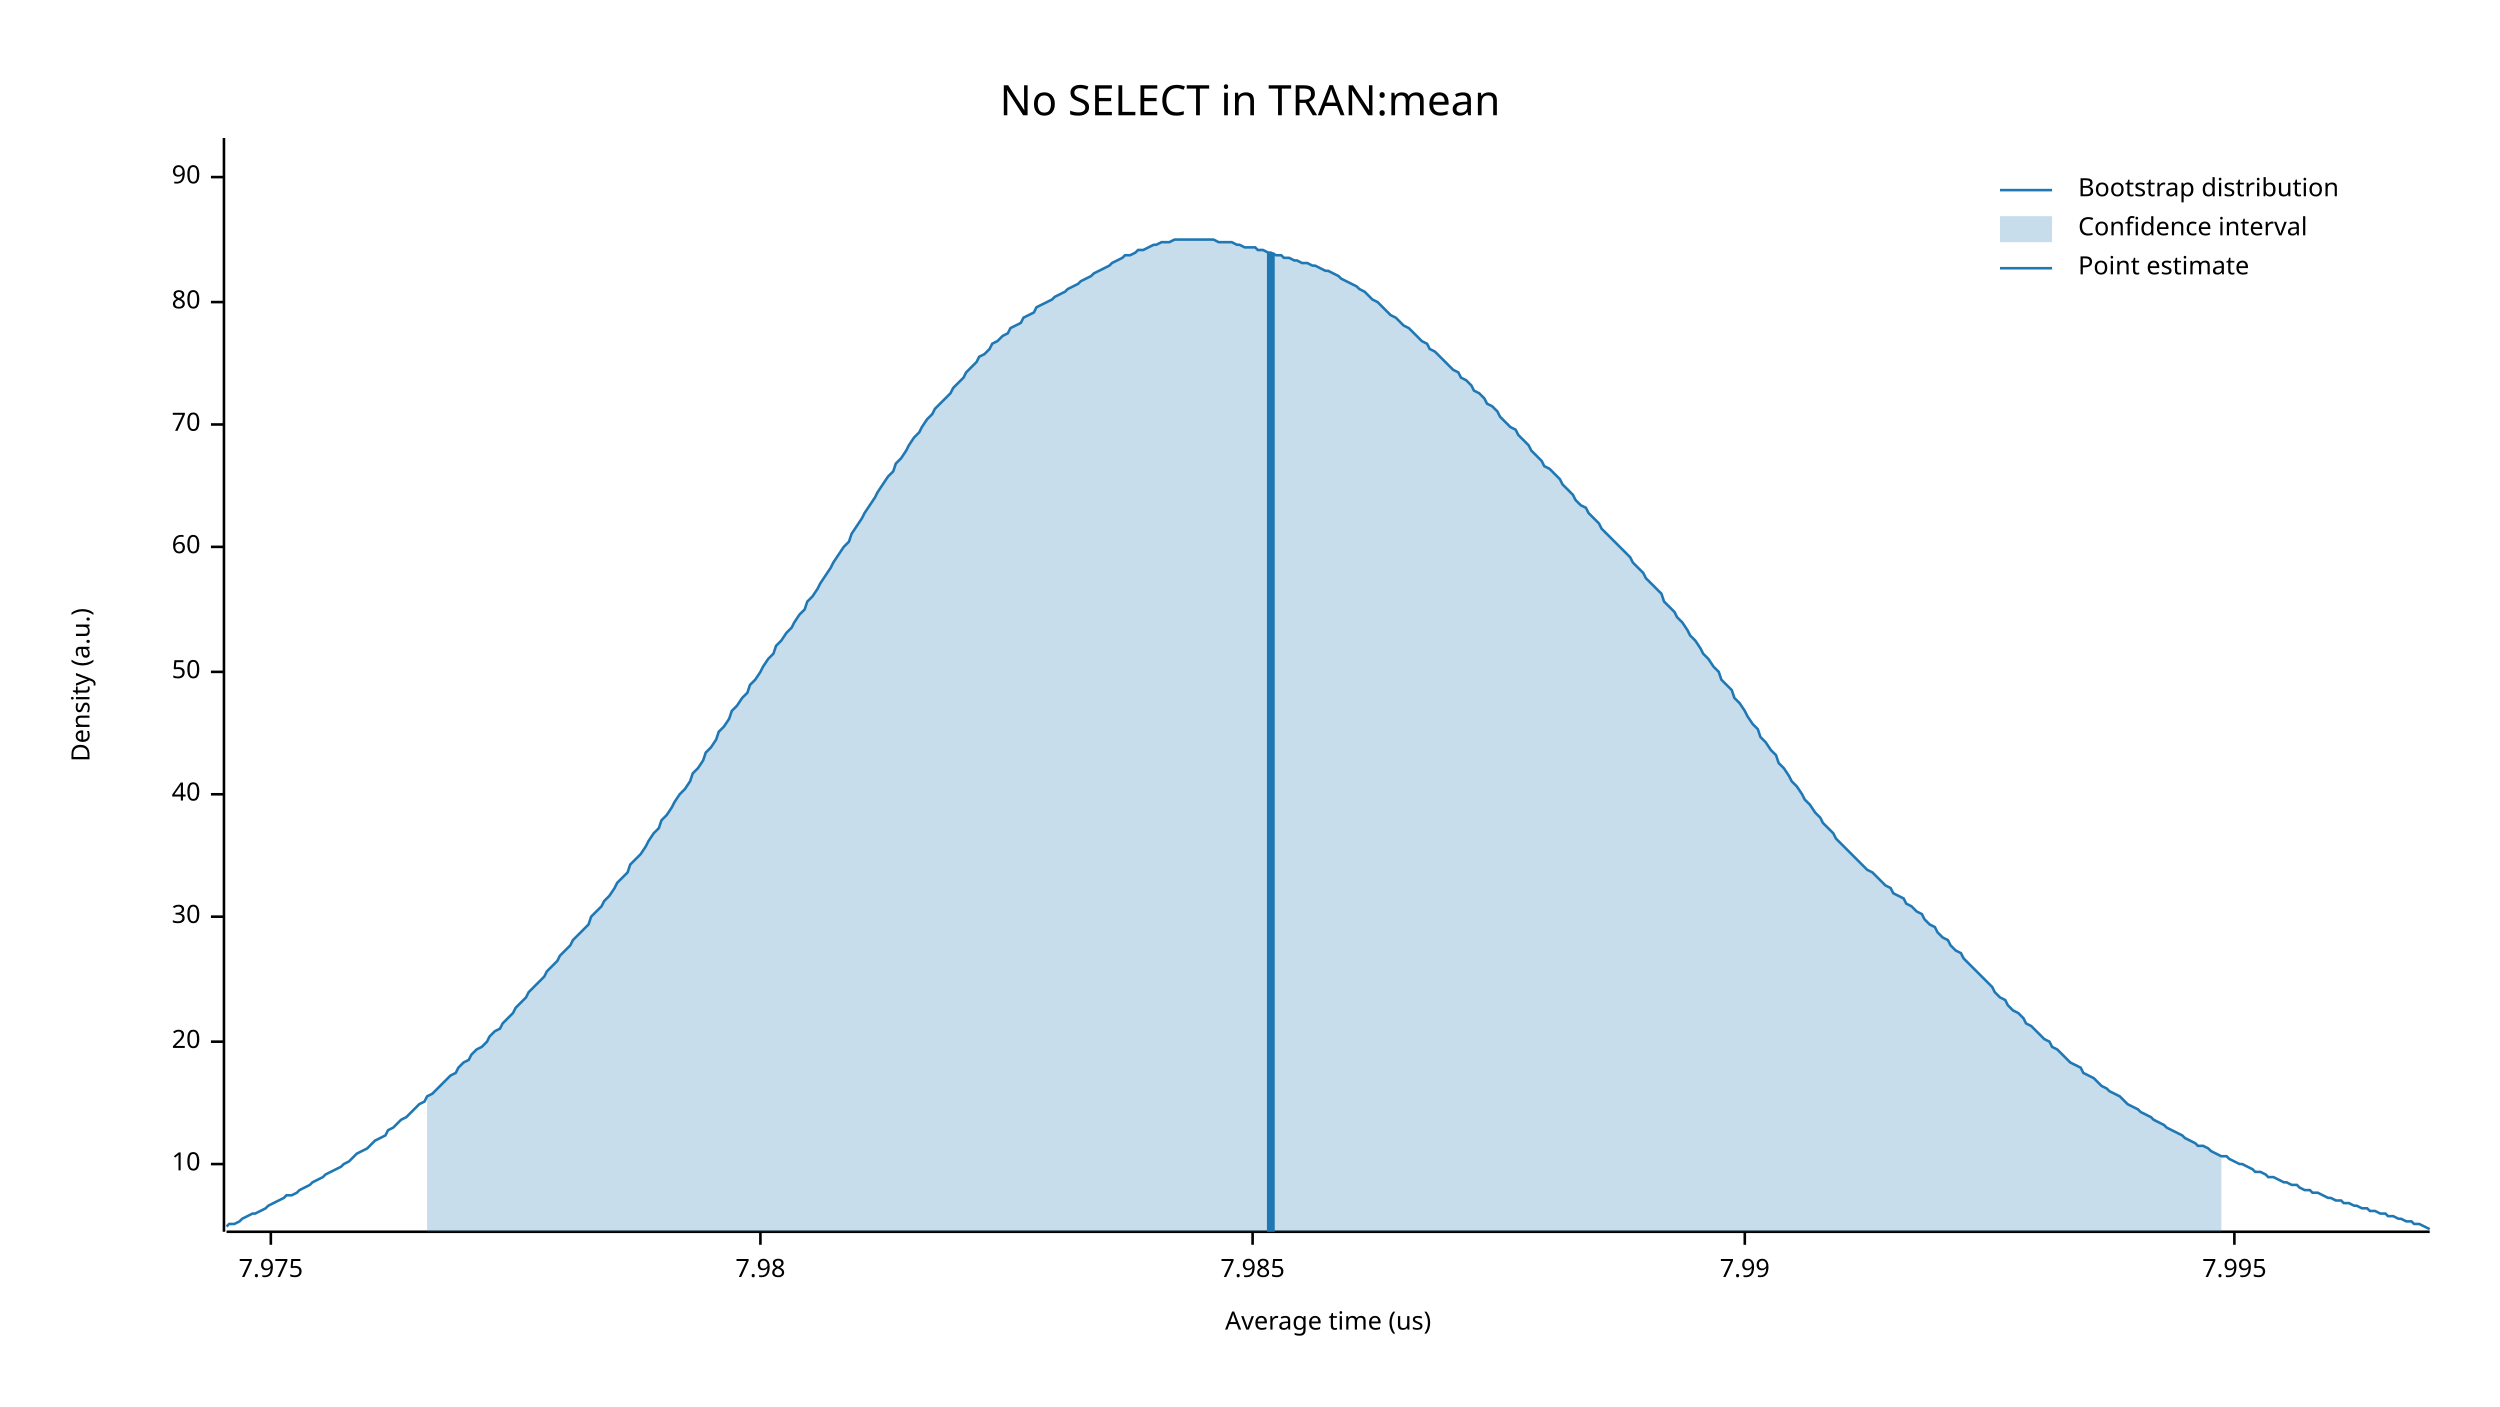
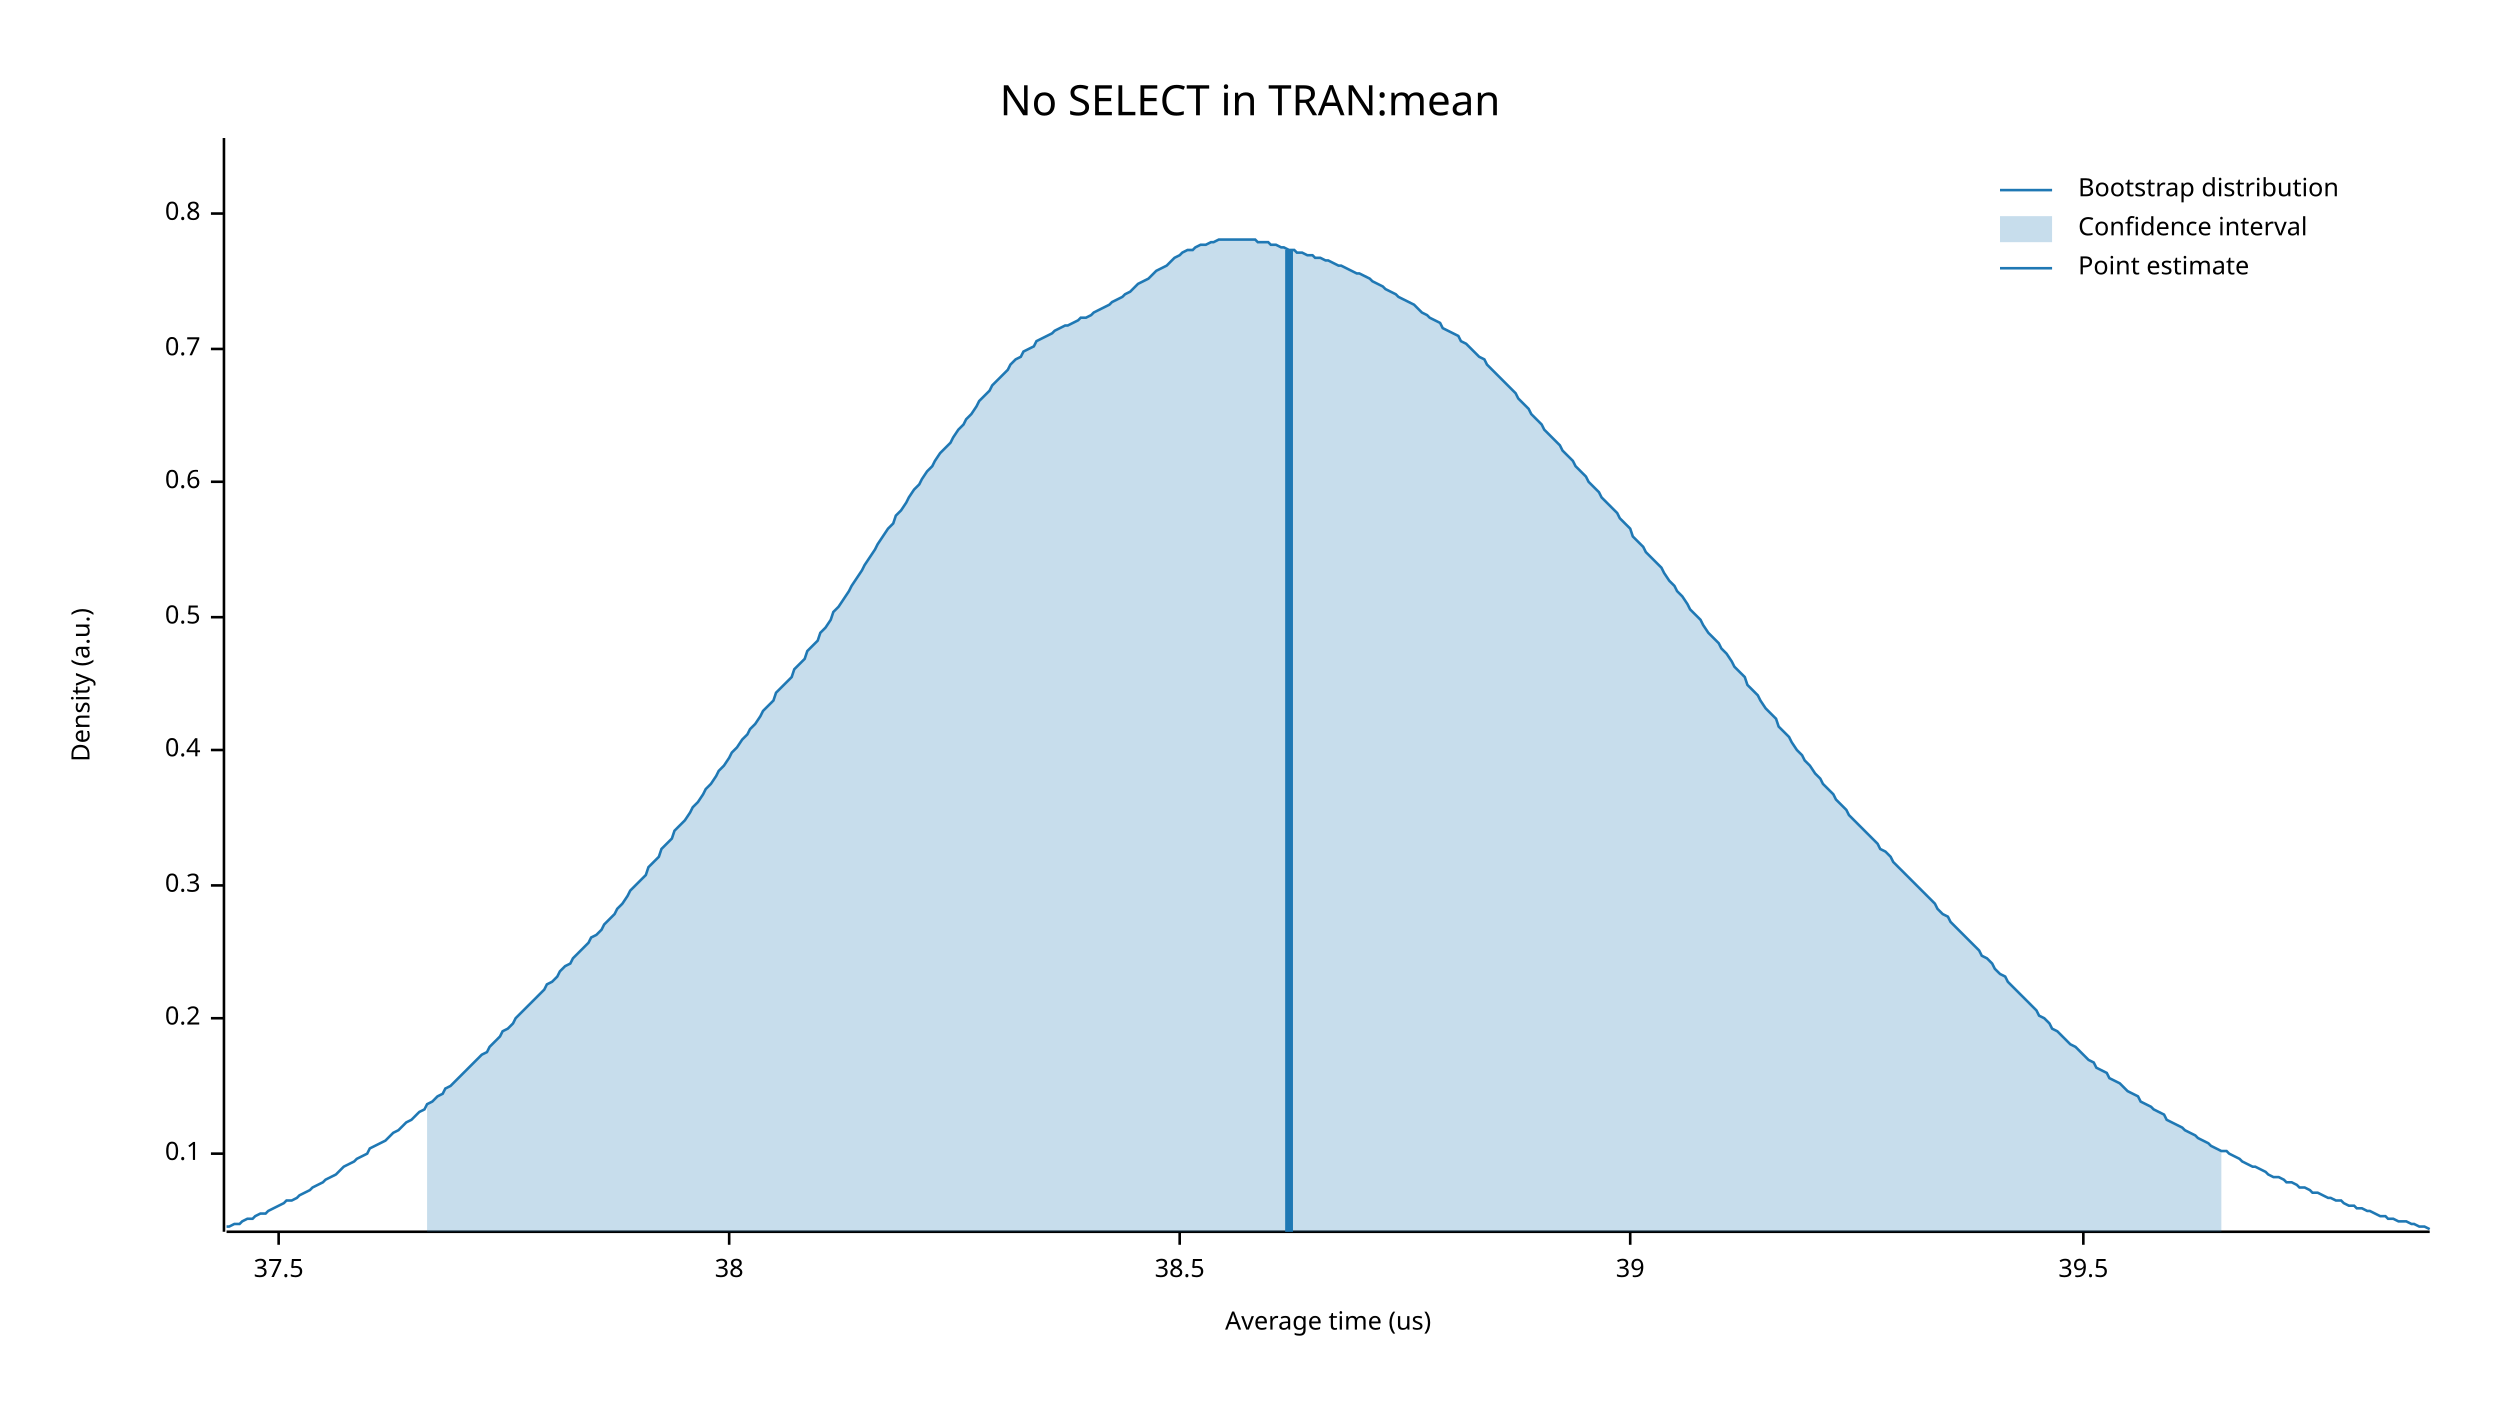
<svg xmlns="http://www.w3.org/2000/svg" width="960" height="540" viewBox="0 0 960 540">
  <text x="480" y="32" dy="0.76em" text-anchor="middle" font-family="sans-serif" font-size="16.129" opacity="1" fill="#000000">
No SELECT in TRAN:mean
</text>
  <text x="27" y="263" dy="0.76em" text-anchor="middle" font-family="sans-serif" font-size="9.677" opacity="1" fill="#000000" transform="rotate(270, 27, 263)">
Density (a.u.)
</text>
  <text x="510" y="513" dy="-0.5ex" text-anchor="middle" font-family="sans-serif" font-size="9.677" opacity="1" fill="#000000">
Average time (us)
</text>
  <polyline fill="none" opacity="1" stroke="#000000" stroke-width="1" points="86,53 86,473 " />
-   <text x="77" y="447" dy="0.5ex" text-anchor="end" font-family="sans-serif" font-size="9.677" opacity="1" fill="#000000">
- 10
+   <text x="77" y="443" dy="0.5ex" text-anchor="end" font-family="sans-serif" font-size="9.677" opacity="1" fill="#000000">
+ 0.1
</text>
-   <polyline fill="none" opacity="1" stroke="#000000" stroke-width="1" points="81,447 86,447 " />
-   <text x="77" y="400" dy="0.5ex" text-anchor="end" font-family="sans-serif" font-size="9.677" opacity="1" fill="#000000">
- 20
+   <polyline fill="none" opacity="1" stroke="#000000" stroke-width="1" points="81,443 86,443 " />
+   <text x="77" y="391" dy="0.5ex" text-anchor="end" font-family="sans-serif" font-size="9.677" opacity="1" fill="#000000">
+ 0.2
</text>
-   <polyline fill="none" opacity="1" stroke="#000000" stroke-width="1" points="81,400 86,400 " />
-   <text x="77" y="352" dy="0.5ex" text-anchor="end" font-family="sans-serif" font-size="9.677" opacity="1" fill="#000000">
- 30
+   <polyline fill="none" opacity="1" stroke="#000000" stroke-width="1" points="81,391 86,391 " />
+   <text x="77" y="340" dy="0.5ex" text-anchor="end" font-family="sans-serif" font-size="9.677" opacity="1" fill="#000000">
+ 0.3
</text>
-   <polyline fill="none" opacity="1" stroke="#000000" stroke-width="1" points="81,352 86,352 " />
-   <text x="77" y="305" dy="0.5ex" text-anchor="end" font-family="sans-serif" font-size="9.677" opacity="1" fill="#000000">
- 40
+   <polyline fill="none" opacity="1" stroke="#000000" stroke-width="1" points="81,340 86,340 " />
+   <text x="77" y="288" dy="0.5ex" text-anchor="end" font-family="sans-serif" font-size="9.677" opacity="1" fill="#000000">
+ 0.4
</text>
-   <polyline fill="none" opacity="1" stroke="#000000" stroke-width="1" points="81,305 86,305 " />
-   <text x="77" y="258" dy="0.5ex" text-anchor="end" font-family="sans-serif" font-size="9.677" opacity="1" fill="#000000">
- 50
+   <polyline fill="none" opacity="1" stroke="#000000" stroke-width="1" points="81,288 86,288 " />
+   <text x="77" y="237" dy="0.5ex" text-anchor="end" font-family="sans-serif" font-size="9.677" opacity="1" fill="#000000">
+ 0.5
</text>
-   <polyline fill="none" opacity="1" stroke="#000000" stroke-width="1" points="81,258 86,258 " />
-   <text x="77" y="210" dy="0.5ex" text-anchor="end" font-family="sans-serif" font-size="9.677" opacity="1" fill="#000000">
- 60
+   <polyline fill="none" opacity="1" stroke="#000000" stroke-width="1" points="81,237 86,237 " />
+   <text x="77" y="185" dy="0.5ex" text-anchor="end" font-family="sans-serif" font-size="9.677" opacity="1" fill="#000000">
+ 0.6
</text>
-   <polyline fill="none" opacity="1" stroke="#000000" stroke-width="1" points="81,210 86,210 " />
-   <text x="77" y="163" dy="0.5ex" text-anchor="end" font-family="sans-serif" font-size="9.677" opacity="1" fill="#000000">
- 70
+   <polyline fill="none" opacity="1" stroke="#000000" stroke-width="1" points="81,185 86,185 " />
+   <text x="77" y="134" dy="0.5ex" text-anchor="end" font-family="sans-serif" font-size="9.677" opacity="1" fill="#000000">
+ 0.7
</text>
-   <polyline fill="none" opacity="1" stroke="#000000" stroke-width="1" points="81,163 86,163 " />
-   <text x="77" y="116" dy="0.5ex" text-anchor="end" font-family="sans-serif" font-size="9.677" opacity="1" fill="#000000">
- 80
+   <polyline fill="none" opacity="1" stroke="#000000" stroke-width="1" points="81,134 86,134 " />
+   <text x="77" y="82" dy="0.5ex" text-anchor="end" font-family="sans-serif" font-size="9.677" opacity="1" fill="#000000">
+ 0.8
</text>
-   <polyline fill="none" opacity="1" stroke="#000000" stroke-width="1" points="81,116 86,116 " />
-   <text x="77" y="68" dy="0.5ex" text-anchor="end" font-family="sans-serif" font-size="9.677" opacity="1" fill="#000000">
- 90
+   <polyline fill="none" opacity="1" stroke="#000000" stroke-width="1" points="81,82 86,82 " />
+   <polyline fill="none" opacity="1" stroke="#000000" stroke-width="1" points="87,473 933,473 " />
+   <text x="107" y="483" dy="0.76em" text-anchor="middle" font-family="sans-serif" font-size="9.677" opacity="1" fill="#000000">
+ 37.5
</text>
-   <polyline fill="none" opacity="1" stroke="#000000" stroke-width="1" points="81,68 86,68 " />
-   <polyline fill="none" opacity="1" stroke="#000000" stroke-width="1" points="87,473 933,473 " />
-   <text x="104" y="483" dy="0.76em" text-anchor="middle" font-family="sans-serif" font-size="9.677" opacity="1" fill="#000000">
- 7.975
+   <polyline fill="none" opacity="1" stroke="#000000" stroke-width="1" points="107,473 107,478 " />
+   <text x="280" y="483" dy="0.76em" text-anchor="middle" font-family="sans-serif" font-size="9.677" opacity="1" fill="#000000">
+ 38
</text>
-   <polyline fill="none" opacity="1" stroke="#000000" stroke-width="1" points="104,473 104,478 " />
-   <text x="292" y="483" dy="0.76em" text-anchor="middle" font-family="sans-serif" font-size="9.677" opacity="1" fill="#000000">
- 7.98
+   <polyline fill="none" opacity="1" stroke="#000000" stroke-width="1" points="280,473 280,478 " />
+   <text x="453" y="483" dy="0.76em" text-anchor="middle" font-family="sans-serif" font-size="9.677" opacity="1" fill="#000000">
+ 38.5
</text>
-   <polyline fill="none" opacity="1" stroke="#000000" stroke-width="1" points="292,473 292,478 " />
-   <text x="481" y="483" dy="0.76em" text-anchor="middle" font-family="sans-serif" font-size="9.677" opacity="1" fill="#000000">
- 7.985
+   <polyline fill="none" opacity="1" stroke="#000000" stroke-width="1" points="453,473 453,478 " />
+   <text x="626" y="483" dy="0.76em" text-anchor="middle" font-family="sans-serif" font-size="9.677" opacity="1" fill="#000000">
+ 39
</text>
-   <polyline fill="none" opacity="1" stroke="#000000" stroke-width="1" points="481,473 481,478 " />
-   <text x="670" y="483" dy="0.76em" text-anchor="middle" font-family="sans-serif" font-size="9.677" opacity="1" fill="#000000">
- 7.99
+   <polyline fill="none" opacity="1" stroke="#000000" stroke-width="1" points="626,473 626,478 " />
+   <text x="800" y="483" dy="0.76em" text-anchor="middle" font-family="sans-serif" font-size="9.677" opacity="1" fill="#000000">
+ 39.5
</text>
-   <polyline fill="none" opacity="1" stroke="#000000" stroke-width="1" points="670,473 670,478 " />
-   <text x="858" y="483" dy="0.76em" text-anchor="middle" font-family="sans-serif" font-size="9.677" opacity="1" fill="#000000">
- 7.995
- </text>
-   <polyline fill="none" opacity="1" stroke="#000000" stroke-width="1" points="858,473 858,478 " />
-   <polyline fill="none" opacity="1" stroke="#1F78B4" stroke-width="1" points="87,471 88,470 90,470 92,469 93,468 95,467 97,466 98,466 100,465 102,464 103,463 105,462 107,461 109,460 110,459 112,459 114,458 115,457 117,456 119,455 120,454 122,453 124,452 125,451 127,450 129,449 131,448 132,447 134,446 136,444 137,443 139,442 141,441 142,440 144,438 146,437 148,436 149,434 151,433 153,431 154,430 156,429 158,427 159,426 161,424 163,423 164,421 166,420 168,418 170,416 171,415 173,413 175,412 176,410 178,408 180,407 181,405 183,403 185,402 187,400 188,398 190,396 192,395 193,393 195,391 197,389 198,387 200,385 202,383 203,381 205,379 207,377 209,375 210,373 212,371 214,369 215,367 217,365 219,363 220,361 222,359 224,357 226,355 227,352 229,350 231,348 232,346 234,344 236,341 237,339 239,337 241,335 242,332 244,330 246,328 248,325 249,323 251,320 253,318 254,315 256,313 258,310 259,308 261,305 263,303 265,300 266,297 268,295 270,292 271,289 273,287 275,284 276,281 278,279 280,276 281,273 283,271 285,268 287,266 288,263 290,261 292,258 293,256 295,253 297,251 298,248 300,246 302,243 304,241 305,239 307,236 309,234 310,231 312,229 314,226 315,224 317,221 319,218 320,216 322,213 324,210 326,208 327,205 329,202 331,199 332,197 334,194 336,191 337,189 339,186 341,183 343,181 344,178 346,176 348,173 349,171 351,168 353,166 354,164 356,161 358,159 359,157 361,155 363,153 365,151 366,149 368,147 370,145 371,143 373,141 375,139 376,137 378,136 380,134 381,132 383,131 385,129 387,128 388,126 390,125 392,124 393,122 395,121 397,120 398,118 400,117 402,116 404,115 405,114 407,113 409,112 410,111 412,110 414,109 415,108 417,107 419,106 420,105 422,104 424,103 426,102 427,101 429,100 431,99 432,98 434,98 436,97 437,96 439,96 441,95 443,94 444,94 446,93 448,93 449,93 451,92 453,92 454,92 456,92 458,92 459,92 461,92 463,92 465,92 466,92 468,93 470,93 471,93 473,93 475,94 476,94 478,95 480,95 482,95 483,96 485,96 487,97 488,97 490,98 492,98 493,99 495,99 497,100 498,100 500,101 502,101 504,102 505,102 507,103 509,104 510,104 512,105 514,106 515,107 517,108 519,109 521,110 522,111 524,112 526,114 527,115 529,116 531,118 532,119 534,121 536,122 537,123 539,125 541,126 543,128 544,129 546,131 548,132 549,134 551,135 553,137 554,138 556,140 558,142 560,143 561,145 563,146 565,148 566,150 568,151 570,153 571,155 573,156 575,158 576,160 578,162 580,164 582,165 583,167 585,169 587,171 588,173 590,175 592,177 593,179 595,180 597,182 599,184 600,186 602,188 604,190 605,192 607,194 609,195 610,197 612,199 614,201 615,203 617,205 619,207 621,209 622,210 624,212 626,214 627,216 629,218 631,220 632,222 634,224 636,226 638,228 639,231 641,233 643,235 644,237 646,239 648,242 649,244 651,246 653,249 654,251 656,253 658,256 660,258 661,261 663,263 665,265 666,268 668,270 670,273 671,275 673,278 675,280 676,283 678,285 680,288 682,290 683,293 685,295 687,298 688,300 690,302 692,305 693,307 695,309 697,312 699,314 700,316 702,318 704,320 705,322 707,324 709,326 710,327 712,329 714,331 715,332 717,334 719,335 721,337 722,338 724,340 726,341 727,343 729,344 731,345 732,347 734,348 736,350 738,351 739,353 741,355 743,356 744,358 746,360 748,361 749,363 751,365 753,366 754,368 756,370 758,372 760,374 761,375 763,377 765,379 766,381 768,383 770,384 771,386 773,388 775,389 777,391 778,393 780,394 782,396 783,397 785,399 787,400 788,402 790,403 792,405 793,406 795,408 797,409 799,410 800,412 802,413 804,414 805,415 807,417 809,418 810,419 812,420 814,421 816,423 817,424 819,425 821,426 822,427 824,428 826,429 827,430 829,431 831,432 832,433 834,434 836,435 838,436 839,437 841,438 843,439 844,440 846,440 848,441 849,442 851,443 853,444 855,444 856,445 858,446 860,447 861,447 863,448 865,449 866,450 868,450 870,451 871,452 873,452 875,453 877,454 878,454 880,455 882,455 883,456 885,457 887,457 888,458 890,458 892,459 894,460 895,460 897,461 899,461 900,462 902,462 904,463 905,463 907,464 909,464 910,465 912,465 914,466 916,466 917,467 919,467 921,468 922,468 924,469 926,469 927,470 929,470 931,471 933,472 " />
-   <polygon opacity="0.25" fill="#1F78B4" points="164,421 166,420 168,418 170,416 171,415 173,413 175,412 176,410 178,408 180,407 181,405 183,403 185,402 187,400 188,398 190,396 192,395 193,393 195,391 197,389 198,387 200,385 202,383 203,381 205,379 207,377 209,375 210,373 212,371 214,369 215,367 217,365 219,363 220,361 222,359 224,357 226,355 227,352 229,350 231,348 232,346 234,344 236,341 237,339 239,337 241,335 242,332 244,330 246,328 248,325 249,323 251,320 253,318 254,315 256,313 258,310 259,308 261,305 263,303 265,300 266,297 268,295 270,292 271,289 273,287 275,284 276,281 278,279 280,276 281,273 283,271 285,268 287,266 288,263 290,261 292,258 293,256 295,253 297,251 298,248 300,246 302,243 304,241 305,239 307,236 309,234 310,231 312,229 314,226 315,224 317,221 319,218 320,216 322,213 324,210 326,208 327,205 329,202 331,199 332,197 334,194 336,191 337,189 339,186 341,183 343,181 344,178 346,176 348,173 349,171 351,168 353,166 354,164 356,161 358,159 359,157 361,155 363,153 365,151 366,149 368,147 370,145 371,143 373,141 375,139 376,137 378,136 380,134 381,132 383,131 385,129 387,128 388,126 390,125 392,124 393,122 395,121 397,120 398,118 400,117 402,116 404,115 405,114 407,113 409,112 410,111 412,110 414,109 415,108 417,107 419,106 420,105 422,104 424,103 426,102 427,101 429,100 431,99 432,98 434,98 436,97 437,96 439,96 441,95 443,94 444,94 446,93 448,93 449,93 451,92 453,92 454,92 456,92 458,92 459,92 461,92 463,92 465,92 466,92 468,93 470,93 471,93 473,93 475,94 476,94 478,95 480,95 482,95 483,96 485,96 487,97 488,97 490,98 492,98 493,99 495,99 497,100 498,100 500,101 502,101 504,102 505,102 507,103 509,104 510,104 512,105 514,106 515,107 517,108 519,109 521,110 522,111 524,112 526,114 527,115 529,116 531,118 532,119 534,121 536,122 537,123 539,125 541,126 543,128 544,129 546,131 548,132 549,134 551,135 553,137 554,138 556,140 558,142 560,143 561,145 563,146 565,148 566,150 568,151 570,153 571,155 573,156 575,158 576,160 578,162 580,164 582,165 583,167 585,169 587,171 588,173 590,175 592,177 593,179 595,180 597,182 599,184 600,186 602,188 604,190 605,192 607,194 609,195 610,197 612,199 614,201 615,203 617,205 619,207 621,209 622,210 624,212 626,214 627,216 629,218 631,220 632,222 634,224 636,226 638,228 639,231 641,233 643,235 644,237 646,239 648,242 649,244 651,246 653,249 654,251 656,253 658,256 660,258 661,261 663,263 665,265 666,268 668,270 670,273 671,275 673,278 675,280 676,283 678,285 680,288 682,290 683,293 685,295 687,298 688,300 690,302 692,305 693,307 695,309 697,312 699,314 700,316 702,318 704,320 705,322 707,324 709,326 710,327 712,329 714,331 715,332 717,334 719,335 721,337 722,338 724,340 726,341 727,343 729,344 731,345 732,347 734,348 736,350 738,351 739,353 741,355 743,356 744,358 746,360 748,361 749,363 751,365 753,366 754,368 756,370 758,372 760,374 761,375 763,377 765,379 766,381 768,383 770,384 771,386 773,388 775,389 777,391 778,393 780,394 782,396 783,397 785,399 787,400 788,402 790,403 792,405 793,406 795,408 797,409 799,410 800,412 802,413 804,414 805,415 807,417 809,418 810,419 812,420 814,421 816,423 817,424 819,425 821,426 822,427 824,428 826,429 827,430 829,431 831,432 832,433 834,434 836,435 838,436 839,437 841,438 843,439 844,440 846,440 848,441 849,442 851,443 853,444 853,473 164,473 " />
-   <polyline fill="none" opacity="1" stroke="#1F78B4" stroke-width="3" points="488,473 488,97 " />
+   <polyline fill="none" opacity="1" stroke="#000000" stroke-width="1" points="800,473 800,478 " />
+   <polyline fill="none" opacity="1" stroke="#1F78B4" stroke-width="1" points="87,471 88,471 90,470 92,470 93,469 95,468 97,468 98,467 100,466 102,466 103,465 105,464 107,463 109,462 110,461 112,461 114,460 115,459 117,458 119,457 120,456 122,455 124,454 125,453 127,452 129,451 131,449 132,448 134,447 136,446 137,445 139,444 141,443 142,441 144,440 146,439 148,438 149,437 151,435 153,434 154,433 156,431 158,430 159,429 161,427 163,426 164,424 166,423 168,421 170,420 171,418 173,417 175,415 176,414 178,412 180,410 181,409 183,407 185,405 187,404 188,402 190,400 192,398 193,396 195,395 197,393 198,391 200,389 202,387 203,386 205,384 207,382 209,380 210,378 212,377 214,375 215,373 217,371 219,370 220,368 222,366 224,364 226,362 227,360 229,359 231,357 232,355 234,353 236,351 237,349 239,347 241,344 242,342 244,340 246,338 248,336 249,333 251,331 253,329 254,326 256,324 258,322 259,319 261,317 263,315 265,312 266,310 268,308 270,305 271,303 273,301 275,298 276,296 278,294 280,291 281,289 283,287 285,284 287,282 288,280 290,278 292,275 293,273 295,271 297,269 298,266 300,264 302,262 304,260 305,257 307,255 309,253 310,250 312,248 314,246 315,243 317,241 319,238 320,235 322,233 324,230 326,227 327,225 329,222 331,219 332,217 334,214 336,211 337,209 339,206 341,203 343,201 344,198 346,196 348,193 349,191 351,188 353,186 354,184 356,181 358,179 359,177 361,174 363,172 365,170 366,168 368,165 370,163 371,161 373,159 375,156 376,154 378,152 380,150 381,148 383,146 385,144 387,142 388,140 390,138 392,137 393,135 395,134 397,133 398,131 400,130 402,129 404,128 405,127 407,126 409,125 410,125 412,124 414,123 415,122 417,122 419,121 420,120 422,119 424,118 426,117 427,116 429,115 431,114 432,113 434,112 436,110 437,109 439,108 441,107 443,105 444,104 446,103 448,102 449,101 451,99 453,98 454,97 456,96 458,96 459,95 461,94 463,94 465,93 466,93 468,92 470,92 471,92 473,92 475,92 476,92 478,92 480,92 482,92 483,93 485,93 487,93 488,94 490,94 492,95 493,95 495,96 497,96 498,97 500,97 502,98 504,98 505,99 507,99 509,100 510,100 512,101 514,102 515,102 517,103 519,104 521,105 522,105 524,106 526,107 527,108 529,109 531,110 532,111 534,112 536,113 537,114 539,115 541,116 543,117 544,118 546,120 548,121 549,122 551,123 553,124 554,126 556,127 558,128 560,129 561,131 563,132 565,134 566,135 568,137 570,138 571,140 573,142 575,144 576,145 578,147 580,149 582,151 583,153 585,155 587,157 588,159 590,161 592,163 593,165 595,167 597,169 599,171 600,173 602,175 604,177 605,179 607,181 609,183 610,185 612,187 614,189 615,191 617,193 619,195 621,197 622,199 624,201 626,203 627,206 629,208 631,210 632,212 634,214 636,216 638,218 639,220 641,223 643,225 644,227 646,229 648,232 649,234 651,236 653,238 654,240 656,243 658,245 660,247 661,249 663,251 665,254 666,256 668,258 670,260 671,263 673,265 675,267 676,269 678,272 680,274 682,276 683,279 685,281 687,283 688,285 690,288 692,290 693,292 695,294 697,297 699,299 700,301 702,303 704,305 705,307 707,309 709,311 710,313 712,315 714,317 715,318 717,320 719,322 721,324 722,326 724,327 726,329 727,331 729,333 731,335 732,336 734,338 736,340 738,342 739,343 741,345 743,347 744,349 746,351 748,352 749,354 751,356 753,358 754,359 756,361 758,363 760,365 761,367 763,368 765,370 766,372 768,374 770,375 771,377 773,379 775,381 777,383 778,384 780,386 782,388 783,390 785,391 787,393 788,395 790,396 792,398 793,399 795,401 797,402 799,404 800,405 802,407 804,408 805,410 807,411 809,412 810,414 812,415 814,416 816,418 817,419 819,420 821,421 822,423 824,424 826,425 827,426 829,427 831,428 832,430 834,431 836,432 838,433 839,434 841,435 843,436 844,437 846,438 848,439 849,440 851,441 853,442 855,442 856,443 858,444 860,445 861,446 863,447 865,448 866,448 868,449 870,450 871,451 873,452 875,452 877,453 878,454 880,454 882,455 883,456 885,456 887,457 888,458 890,458 892,459 894,460 895,460 897,461 899,461 900,462 902,463 904,463 905,464 907,464 909,465 910,465 912,466 914,467 916,467 917,468 919,468 921,469 922,469 924,469 926,470 927,470 929,471 931,471 933,472 " />
+   <polygon opacity="0.25" fill="#1F78B4" points="164,424 166,423 168,421 170,420 171,418 173,417 175,415 176,414 178,412 180,410 181,409 183,407 185,405 187,404 188,402 190,400 192,398 193,396 195,395 197,393 198,391 200,389 202,387 203,386 205,384 207,382 209,380 210,378 212,377 214,375 215,373 217,371 219,370 220,368 222,366 224,364 226,362 227,360 229,359 231,357 232,355 234,353 236,351 237,349 239,347 241,344 242,342 244,340 246,338 248,336 249,333 251,331 253,329 254,326 256,324 258,322 259,319 261,317 263,315 265,312 266,310 268,308 270,305 271,303 273,301 275,298 276,296 278,294 280,291 281,289 283,287 285,284 287,282 288,280 290,278 292,275 293,273 295,271 297,269 298,266 300,264 302,262 304,260 305,257 307,255 309,253 310,250 312,248 314,246 315,243 317,241 319,238 320,235 322,233 324,230 326,227 327,225 329,222 331,219 332,217 334,214 336,211 337,209 339,206 341,203 343,201 344,198 346,196 348,193 349,191 351,188 353,186 354,184 356,181 358,179 359,177 361,174 363,172 365,170 366,168 368,165 370,163 371,161 373,159 375,156 376,154 378,152 380,150 381,148 383,146 385,144 387,142 388,140 390,138 392,137 393,135 395,134 397,133 398,131 400,130 402,129 404,128 405,127 407,126 409,125 410,125 412,124 414,123 415,122 417,122 419,121 420,120 422,119 424,118 426,117 427,116 429,115 431,114 432,113 434,112 436,110 437,109 439,108 441,107 443,105 444,104 446,103 448,102 449,101 451,99 453,98 454,97 456,96 458,96 459,95 461,94 463,94 465,93 466,93 468,92 470,92 471,92 473,92 475,92 476,92 478,92 480,92 482,92 483,93 485,93 487,93 488,94 490,94 492,95 493,95 495,96 497,96 498,97 500,97 502,98 504,98 505,99 507,99 509,100 510,100 512,101 514,102 515,102 517,103 519,104 521,105 522,105 524,106 526,107 527,108 529,109 531,110 532,111 534,112 536,113 537,114 539,115 541,116 543,117 544,118 546,120 548,121 549,122 551,123 553,124 554,126 556,127 558,128 560,129 561,131 563,132 565,134 566,135 568,137 570,138 571,140 573,142 575,144 576,145 578,147 580,149 582,151 583,153 585,155 587,157 588,159 590,161 592,163 593,165 595,167 597,169 599,171 600,173 602,175 604,177 605,179 607,181 609,183 610,185 612,187 614,189 615,191 617,193 619,195 621,197 622,199 624,201 626,203 627,206 629,208 631,210 632,212 634,214 636,216 638,218 639,220 641,223 643,225 644,227 646,229 648,232 649,234 651,236 653,238 654,240 656,243 658,245 660,247 661,249 663,251 665,254 666,256 668,258 670,260 671,263 673,265 675,267 676,269 678,272 680,274 682,276 683,279 685,281 687,283 688,285 690,288 692,290 693,292 695,294 697,297 699,299 700,301 702,303 704,305 705,307 707,309 709,311 710,313 712,315 714,317 715,318 717,320 719,322 721,324 722,326 724,327 726,329 727,331 729,333 731,335 732,336 734,338 736,340 738,342 739,343 741,345 743,347 744,349 746,351 748,352 749,354 751,356 753,358 754,359 756,361 758,363 760,365 761,367 763,368 765,370 766,372 768,374 770,375 771,377 773,379 775,381 777,383 778,384 780,386 782,388 783,390 785,391 787,393 788,395 790,396 792,398 793,399 795,401 797,402 799,404 800,405 802,407 804,408 805,410 807,411 809,412 810,414 812,415 814,416 816,418 817,419 819,420 821,421 822,423 824,424 826,425 827,426 829,427 831,428 832,430 834,431 836,432 838,433 839,434 841,435 843,436 844,437 846,438 848,439 849,440 851,441 853,442 853,473 164,473 " />
+   <polyline fill="none" opacity="1" stroke="#1F78B4" stroke-width="3" points="495,473 495,96 " />
  <text x="798" y="68" dy="0.76em" text-anchor="start" font-family="sans-serif" font-size="9.677" opacity="1" fill="#000000">
Bootstrap distribution
</text>
  <text x="798" y="83" dy="0.76em" text-anchor="start" font-family="sans-serif" font-size="9.677" opacity="1" fill="#000000">
Confidence interval
</text>
  <text x="798" y="98" dy="0.76em" text-anchor="start" font-family="sans-serif" font-size="9.677" opacity="1" fill="#000000">
Point estimate
</text>
  <polyline fill="none" opacity="1" stroke="#1F78B4" stroke-width="1" points="768,73 788,73 " />
  <rect x="768" y="83" width="20" height="10" opacity="0.25" fill="#1F78B4" stroke="none" />
  <polyline fill="none" opacity="1" stroke="#1F78B4" stroke-width="1" points="768,103 788,103 " />
</svg>
